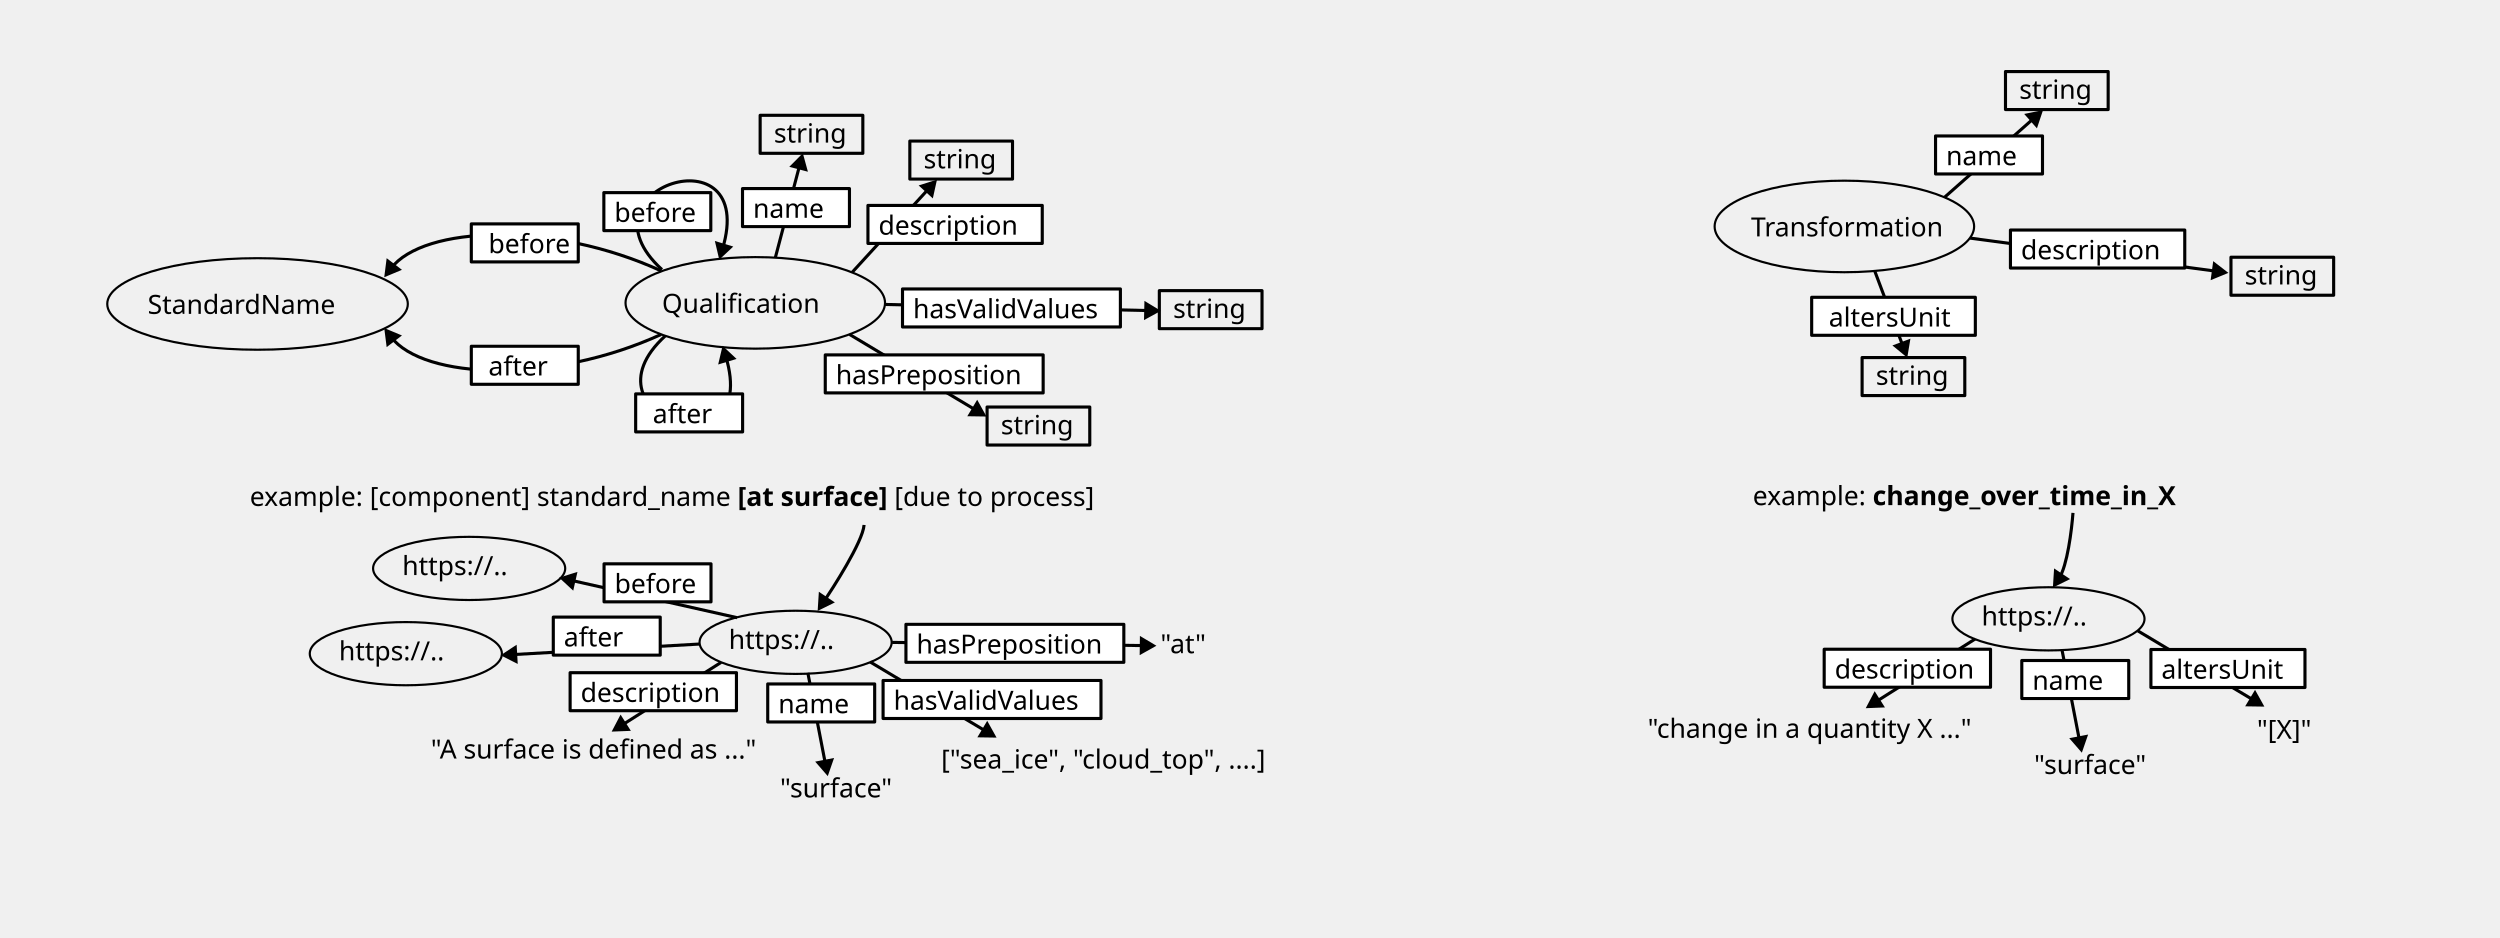
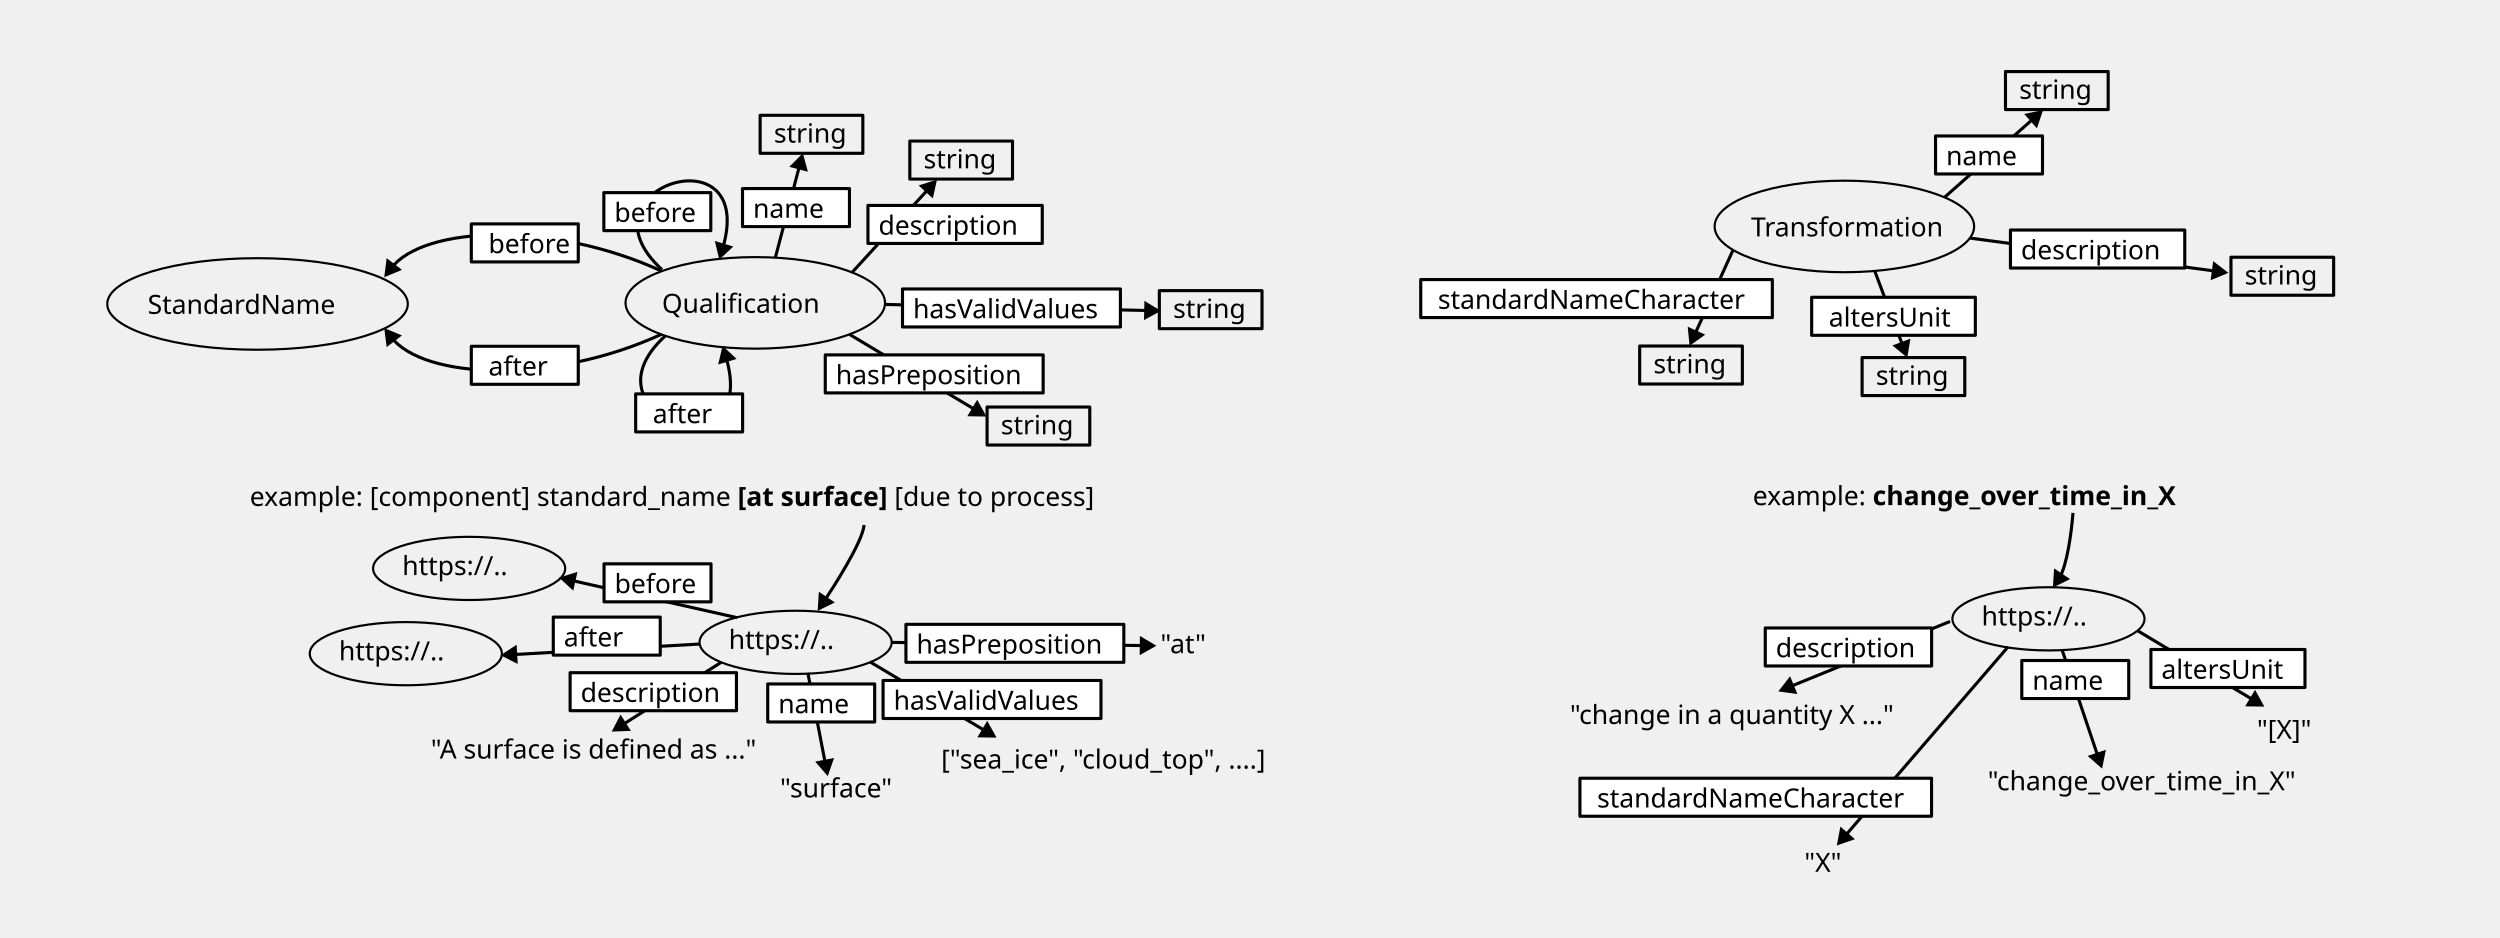
<svg xmlns="http://www.w3.org/2000/svg" width="400mm" height="150mm" viewBox="0 0 400 150" version="1.1" id="svg1">
  <defs id="defs1">
    <marker style="overflow:visible" id="marker5-3-6-3-9-7-6" refX="0" refY="0" orient="auto-start-reverse" markerWidth="1" markerHeight="1" viewBox="0 0 1 1" preserveAspectRatio="xMidYMid">
      <path transform="scale(0.5)" style="fill:context-stroke;fill-rule:evenodd;stroke:context-stroke;stroke-width:1pt" d="M 5.77,0 -2.88,5 V -5 Z" id="path5-5-1-6-0-7-1" />
    </marker>
    <marker style="overflow:visible" id="marker5-3-6-3-9-7-6-7" refX="0" refY="0" orient="auto-start-reverse" markerWidth="1" markerHeight="1" viewBox="0 0 1 1" preserveAspectRatio="xMidYMid">
      <path transform="scale(0.5)" style="fill:context-stroke;fill-rule:evenodd;stroke:context-stroke;stroke-width:1pt" d="M 5.77,0 -2.88,5 V -5 Z" id="path5-5-1-6-0-7-1-5" />
    </marker>
    <marker style="overflow:visible" id="marker5-3-6" refX="0" refY="0" orient="auto-start-reverse" markerWidth="1" markerHeight="1" viewBox="0 0 1 1" preserveAspectRatio="xMidYMid">
      <path transform="scale(0.5)" style="fill:context-stroke;fill-rule:evenodd;stroke:context-stroke;stroke-width:1pt" d="M 5.77,0 -2.88,5 V -5 Z" id="path5-5-1" />
    </marker>
    <marker style="overflow:visible" id="marker5-3-6-1" refX="0" refY="0" orient="auto-start-reverse" markerWidth="1" markerHeight="1" viewBox="0 0 1 1" preserveAspectRatio="xMidYMid">
      <path transform="scale(0.5)" style="fill:context-stroke;fill-rule:evenodd;stroke:context-stroke;stroke-width:1pt" d="M 5.77,0 -2.88,5 V -5 Z" id="path5-5-1-5" />
    </marker>
    <marker style="overflow:visible" id="marker5-3-6-0" refX="0" refY="0" orient="auto-start-reverse" markerWidth="1" markerHeight="1" viewBox="0 0 1 1" preserveAspectRatio="xMidYMid">
      <path transform="scale(0.5)" style="fill:context-stroke;fill-rule:evenodd;stroke:context-stroke;stroke-width:1pt" d="M 5.77,0 -2.88,5 V -5 Z" id="path5-5-1-6" />
    </marker>
    <marker style="overflow:visible" id="marker5-3-6-5" refX="0" refY="0" orient="auto-start-reverse" markerWidth="1" markerHeight="1" viewBox="0 0 1 1" preserveAspectRatio="xMidYMid">
      <path transform="scale(0.5)" style="fill:context-stroke;fill-rule:evenodd;stroke:context-stroke;stroke-width:1pt" d="M 5.77,0 -2.88,5 V -5 Z" id="path5-5-1-0" />
    </marker>
    <marker style="overflow:visible" id="marker5-3-6-1-4" refX="0" refY="0" orient="auto-start-reverse" markerWidth="1" markerHeight="1" viewBox="0 0 1 1" preserveAspectRatio="xMidYMid">
      <path transform="scale(0.5)" style="fill:context-stroke;fill-rule:evenodd;stroke:context-stroke;stroke-width:1pt" d="M 5.77,0 -2.88,5 V -5 Z" id="path5-5-1-5-9" />
    </marker>
    <marker style="overflow:visible" id="marker5-3-6-8" refX="0" refY="0" orient="auto-start-reverse" markerWidth="1" markerHeight="1" viewBox="0 0 1 1" preserveAspectRatio="xMidYMid">
      <path transform="scale(0.5)" style="fill:context-stroke;fill-rule:evenodd;stroke:context-stroke;stroke-width:1pt" d="M 5.77,0 -2.88,5 V -5 Z" id="path5-5-1-2" />
    </marker>
    <marker style="overflow:visible" id="marker5-3-6-8-3" refX="0" refY="0" orient="auto-start-reverse" markerWidth="1" markerHeight="1" viewBox="0 0 1 1" preserveAspectRatio="xMidYMid">
      <path transform="scale(0.5)" style="fill:context-stroke;fill-rule:evenodd;stroke:context-stroke;stroke-width:1pt" d="M 5.77,0 -2.88,5 V -5 Z" id="path5-5-1-2-6" />
    </marker>
    <marker style="overflow:visible" id="marker5-3-6-8-3-3" refX="0" refY="0" orient="auto-start-reverse" markerWidth="1" markerHeight="1" viewBox="0 0 1 1" preserveAspectRatio="xMidYMid">
      <path transform="scale(0.5)" style="fill:context-stroke;fill-rule:evenodd;stroke:context-stroke;stroke-width:1pt" d="M 5.77,0 -2.88,5 V -5 Z" id="path5-5-1-2-6-6" />
    </marker>
    <marker style="overflow:visible" id="marker5-3-6-8-3-3-7" refX="0" refY="0" orient="auto-start-reverse" markerWidth="1" markerHeight="1" viewBox="0 0 1 1" preserveAspectRatio="xMidYMid">
      <path transform="scale(0.5)" style="fill:context-stroke;fill-rule:evenodd;stroke:context-stroke;stroke-width:1pt" d="M 5.77,0 -2.88,5 V -5 Z" id="path5-5-1-2-6-6-8" />
    </marker>
    <marker style="overflow:visible" id="marker5-3-6-8-3-3-1" refX="0" refY="0" orient="auto-start-reverse" markerWidth="1" markerHeight="1" viewBox="0 0 1 1" preserveAspectRatio="xMidYMid">
      <path transform="scale(0.5)" style="fill:context-stroke;fill-rule:evenodd;stroke:context-stroke;stroke-width:1pt" d="M 5.77,0 -2.88,5 V -5 Z" id="path5-5-1-2-6-6-7" />
    </marker>
    <marker style="overflow:visible" id="marker5-3-6-8-3-3-7-8" refX="0" refY="0" orient="auto-start-reverse" markerWidth="1" markerHeight="1" viewBox="0 0 1 1" preserveAspectRatio="xMidYMid">
      <path transform="scale(0.5)" style="fill:context-stroke;fill-rule:evenodd;stroke:context-stroke;stroke-width:1pt" d="M 5.77,0 -2.88,5 V -5 Z" id="path5-5-1-2-6-6-8-5" />
    </marker>
    <marker style="overflow:visible" id="marker5-3-6-8-3-1" refX="0" refY="0" orient="auto-start-reverse" markerWidth="1" markerHeight="1" viewBox="0 0 1 1" preserveAspectRatio="xMidYMid">
      <path transform="scale(0.5)" style="fill:context-stroke;fill-rule:evenodd;stroke:context-stroke;stroke-width:1pt" d="M 5.77,0 -2.88,5 V -5 Z" id="path5-5-1-2-6-8" />
    </marker>
    <marker style="overflow:visible" id="marker5-3-6-8-3-3-5" refX="0" refY="0" orient="auto-start-reverse" markerWidth="1" markerHeight="1" viewBox="0 0 1 1" preserveAspectRatio="xMidYMid">
      <path transform="scale(0.5)" style="fill:context-stroke;fill-rule:evenodd;stroke:context-stroke;stroke-width:1pt" d="M 5.77,0 -2.88,5 V -5 Z" id="path5-5-1-2-6-6-84" />
    </marker>
    <marker style="overflow:visible" id="marker5-3-6-8-2" refX="0" refY="0" orient="auto-start-reverse" markerWidth="1" markerHeight="1" viewBox="0 0 1 1" preserveAspectRatio="xMidYMid">
      <path transform="scale(0.5)" style="fill:context-stroke;fill-rule:evenodd;stroke:context-stroke;stroke-width:1pt" d="M 5.77,0 -2.88,5 V -5 Z" id="path5-5-1-2-0" />
    </marker>
  </defs>
  <g id="layer1">
    <path style="fill:none;stroke:#000000;stroke-width:0.5;stroke-linecap:butt;stroke-linejoin:miter;stroke-dasharray:none;stroke-opacity:1;marker-end:url(#marker5-3-6)" d="m 135.938,53.514 20.382,12.22" id="path3" />
    <path style="fill:none;stroke:#000000;stroke-width:0.5;stroke-linecap:butt;stroke-linejoin:miter;stroke-dasharray:none;stroke-opacity:1;marker-end:url(#marker5-3-6-8)" d="m 142.731,102.783 40.522,0.513" id="path3-3" />
    <path style="fill:none;stroke:#000000;stroke-width:0.5;stroke-linecap:butt;stroke-linejoin:miter;stroke-dasharray:none;stroke-opacity:1;marker-end:url(#marker5-3-6-8-3)" d="m 129.254,107.657 2.853,14.781" id="path3-3-3" />
    <path style="fill:none;stroke:#000000;stroke-width:0.5;stroke-linecap:butt;stroke-linejoin:miter;stroke-dasharray:none;stroke-opacity:1;marker-end:url(#marker5-3-6-8-3-3)" d="M 115.372,105.982 99.367,116.11" id="path3-3-3-5" />
    <path style="fill:none;stroke:#000000;stroke-width:0.5;stroke-linecap:butt;stroke-linejoin:miter;stroke-dasharray:none;stroke-opacity:1;marker-end:url(#marker5-3-6-8-3-3-1)" d="M 117.928,98.829 91.191,92.81" id="path3-3-3-5-6" />
    <path style="fill:none;stroke:#000000;stroke-width:0.5;stroke-linecap:butt;stroke-linejoin:miter;stroke-dasharray:none;stroke-opacity:1;marker-end:url(#marker5-3-6-8-3-3-7)" d="m 138.252,83.992 c -0.202,2.725 -5.127,10.3 -6.445,12.281" id="path3-3-3-5-0" />
    <path style="fill:none;stroke:#000000;stroke-width:0.5;stroke-linecap:butt;stroke-linejoin:miter;stroke-dasharray:none;stroke-opacity:1;marker-end:url(#marker5-3-6-8-3-3-7-8)" d="m 331.676,82.061 c -0.202,2.725 -0.914,8.495 -2.232,10.476" id="path3-3-3-5-0-0" />
    <path style="fill:none;stroke:#000000;stroke-width:0.5;stroke-linecap:butt;stroke-linejoin:miter;stroke-dasharray:none;stroke-opacity:1;marker-end:url(#marker5-3-6-0)" d="m 141.508,48.712 42.453,0.986" id="path3-6" />
    <text xml:space="preserve" style="font-size:4.233px;line-height:1.25;font-family:sans-serif;stroke-width:0.265" x="23.622" y="50.221" id="text1-4">
      <tspan id="tspan1-4" style="font-size:4.233px;stroke-width:0.265" x="23.622" y="50.221">StandardName</tspan>
    </text>
    <text xml:space="preserve" style="font-size:4.233px;line-height:1.25;font-family:sans-serif;stroke-width:0.265" x="39.96" y="80.945" id="text1-4-1">
      <tspan id="tspan1-4-0" style="font-size:4.233px;stroke-width:0.265" x="39.96" y="80.945">example: [component] standard_name <tspan style="font-style:normal;font-variant:normal;font-weight:bold;font-stretch:normal;font-family:sans-serif;-inkscape-font-specification:'sans-serif Bold'" id="tspan8">[at surface]</tspan> [due to process]</tspan>
    </text>
    <text xml:space="preserve" style="font-size:4.233px;line-height:1.25;font-family:sans-serif;stroke-width:0.265" x="280.438" y="80.823" id="text1-4-1-1">
      <tspan id="tspan1-4-0-5" style="font-size:4.233px;stroke-width:0.265" x="280.438" y="80.823">example: <tspan style="font-style:normal;font-variant:normal;font-weight:bold;font-stretch:normal;font-family:sans-serif;-inkscape-font-specification:'sans-serif Bold'" id="tspan3">change_over_time_in_X</tspan>
      </tspan>
    </text>
    <path style="fill:none;stroke:#000000;stroke-width:0.5;stroke-linecap:butt;stroke-linejoin:miter;stroke-dasharray:none;stroke-opacity:1;marker-end:url(#marker5-3-6-3-9-7-6)" d="M 105.792,53.505 C 88.393,61.484 67.786,60.779 62.553,53.902" id="path10" />
    <path style="fill:none;stroke:#000000;stroke-width:0.5;stroke-linecap:butt;stroke-linejoin:miter;stroke-dasharray:none;stroke-opacity:1;marker-end:url(#marker5-3-6-3-9-7-6)" d="M 105.792,43.343 C 88.393,35.364 67.786,36.069 62.553,42.946" id="path2" />
    <ellipse style="fill:none;stroke:#000000;stroke-width:0.347;stroke-linecap:round;stroke-linejoin:round;stroke-dasharray:none" id="ellipse1" cx="41.206" cy="48.634" ry="7.324" rx="24.046" />
    <text xml:space="preserve" style="font-size:4.233px;line-height:1.25;font-family:sans-serif;stroke-width:0.265" x="105.906" y="50.049" id="text4">
      <tspan id="tspan4" style="font-size:4.233px;stroke-width:0.265" x="105.906" y="50.049">Qualification</tspan>
    </text>
    <ellipse style="fill:none;stroke:#000000;stroke-width:0.347;stroke-linecap:round;stroke-linejoin:round;stroke-dasharray:none" id="ellipse4" cx="120.845" cy="48.461" ry="7.324" rx="20.76" />
    <text xml:space="preserve" style="font-size:4.233px;line-height:1.25;font-family:sans-serif;stroke-width:0.265" x="116.593" y="103.831" id="text4-7">
      <tspan id="tspan4-5" style="font-size:4.233px;stroke-width:0.265" x="116.593" y="103.831">https://..</tspan>
    </text>
    <ellipse style="fill:none;stroke:#000000;stroke-width:0.347;stroke-linecap:round;stroke-linejoin:round;stroke-dasharray:none" id="ellipse4-9" cx="127.299" cy="102.773" ry="5.055" rx="15.37" />
    <text xml:space="preserve" style="font-size:4.233px;line-height:1.25;font-family:sans-serif;stroke-width:0.265" x="317.047" y="100.072" id="text4-7-0">
      <tspan id="tspan4-5-4" style="font-size:4.233px;stroke-width:0.265" x="317.047" y="100.072">https://..</tspan>
    </text>
+     <path style="fill:none;stroke:#000000;stroke-width:0.5;stroke-linecap:butt;stroke-linejoin:miter;stroke-dasharray:none;stroke-opacity:1;marker-end:url(#marker5-3-6-8-3-1)" d="m 321.28,103.508 -26.232,30.427" id="path11" />
    <ellipse style="fill:none;stroke:#000000;stroke-width:0.347;stroke-linecap:round;stroke-linejoin:round;stroke-dasharray:none" id="ellipse4-9-5" cx="327.753" cy="99.013" ry="5.055" rx="15.37" />
    <text xml:space="preserve" style="font-size:4.233px;line-height:1.25;font-family:sans-serif;stroke-width:0.265" x="64.357" y="92.007" id="text4-7-5">
      <tspan id="tspan4-5-9" style="font-size:4.233px;stroke-width:0.265" x="64.357" y="92.007">https://..</tspan>
    </text>
    <ellipse style="fill:none;stroke:#000000;stroke-width:0.347;stroke-linecap:round;stroke-linejoin:round;stroke-dasharray:none" id="ellipse4-9-8" cx="75.063" cy="90.948" ry="5.055" rx="15.37" />
    <text xml:space="preserve" style="font-size:4.233px;line-height:1.25;font-family:sans-serif;stroke-width:0.265" x="280.161" y="37.819" id="text4-6">
      <tspan id="tspan4-4" style="font-size:4.233px;stroke-width:0.265" x="280.161" y="37.819">Transformation</tspan>
    </text>
    <path style="fill:none;stroke:#000000;stroke-width:0.5;stroke-linecap:butt;stroke-linejoin:miter;stroke-dasharray:none;stroke-opacity:1;marker-end:url(#marker5-3-6-5)" d="m 299.977,43.414 4.562,12.146" id="path1" />
    <ellipse style="fill:none;stroke:#000000;stroke-width:0.347;stroke-linecap:round;stroke-linejoin:round;stroke-dasharray:none" id="ellipse4-7" cx="295.1" cy="36.232" ry="7.324" rx="20.76" />
    <rect style="fill:#ffffff;fill-opacity:1;stroke:#000000;stroke-width:0.5;stroke-linecap:round;stroke-linejoin:round;stroke-dasharray:none;stroke-opacity:1" id="rect3-6-1-0-6-7-28-2" width="17.111" height="6.081" x="75.41" y="55.403" />
    <text xml:space="preserve" style="font-size:4.233px;line-height:1.25;font-family:sans-serif;fill:#000000;fill-opacity:1;stroke-width:0.265" x="78.155" y="60.082" id="text1-0-9-6-9-3-6-1-0-8">
      <tspan id="tspan1-5-5-4-6-5-9-4-6-9" style="font-size:4.233px;fill:#000000;fill-opacity:1;stroke-width:0.265" x="78.155" y="60.082">after</tspan>
    </text>
    <rect style="fill:#ffffff;fill-opacity:1;stroke:#000000;stroke-width:0.5;stroke-linecap:round;stroke-linejoin:round;stroke-dasharray:none;stroke-opacity:1" id="rect3-6-1-0-6-7-28-2-1" width="17.111" height="6.081" x="96.649" y="90.215" />
    <text xml:space="preserve" style="font-size:4.233px;line-height:1.25;font-family:sans-serif;fill:#000000;fill-opacity:1;stroke-width:0.265" x="98.336" y="94.894" id="text1-0-9-6-9-3-6-1-0-8-0">
      <tspan id="tspan1-5-5-4-6-5-9-4-6-9-1" style="font-size:4.233px;fill:#000000;fill-opacity:1;stroke-width:0.265" x="98.336" y="94.894">before</tspan>
    </text>
    <path style="fill:none;stroke:#000000;stroke-width:0.5;stroke-linecap:butt;stroke-linejoin:miter;stroke-dasharray:none;stroke-opacity:1;marker-end:url(#marker5-3-6-3-9-7-6-7)" d="M 105.915,43.135 C 91.582,30.048 121.391,20.648 115.594,39.851" id="path1-9" />
    <rect style="fill:#ffffff;fill-opacity:1;stroke:#000000;stroke-width:0.5;stroke-linecap:round;stroke-linejoin:round;stroke-dasharray:none;stroke-opacity:1" id="rect3-6-1-0-6-7-28-2-2-4" width="17.111" height="6.081" x="96.616" y="30.818" />
    <text xml:space="preserve" style="font-size:4.233px;line-height:1.25;font-family:sans-serif;fill:#000000;fill-opacity:1;stroke-width:0.265" x="98.302" y="35.497" id="text1-0-9-6-9-3-6-1-0-8-8-2">
      <tspan id="tspan1-5-5-4-6-5-9-4-6-9-3-3" style="font-size:4.233px;fill:#000000;fill-opacity:1;stroke-width:0.265" x="98.302" y="35.497">before</tspan>
    </text>
    <path style="fill:none;stroke:#000000;stroke-width:0.5;stroke-linecap:butt;stroke-linejoin:miter;stroke-dasharray:none;stroke-opacity:1;marker-end:url(#marker5-3-6)" d="M 136.333,43.584 148.717,30.055" id="path6-6-2" />
    <path style="fill:none;stroke:#000000;stroke-width:0.5;stroke-linecap:butt;stroke-linejoin:miter;stroke-dasharray:none;stroke-opacity:1;marker-end:url(#marker5-3-6-1)" d="m 124.052,41.225 3.95,-14.998" id="path6-6-2-9" />
    <rect style="fill:#ffffff;fill-opacity:1;stroke:#000000;stroke-width:0.5;stroke-linecap:round;stroke-linejoin:round;stroke-dasharray:none;stroke-opacity:1" id="rect3-6-1-0-6-7-28-2-2-4-7" width="34.862" height="6.081" x="132.043" y="56.786" />
    <text xml:space="preserve" style="font-size:4.233px;line-height:1.25;font-family:sans-serif;fill:#000000;fill-opacity:1;stroke-width:0.265" x="133.73" y="61.466" id="text1-0-9-6-9-3-6-1-0-8-8-2-8">
      <tspan id="tspan1-5-5-4-6-5-9-4-6-9-3-3-5" style="font-size:4.233px;fill:#000000;fill-opacity:1;stroke-width:0.265" x="133.73" y="61.466">hasPreposition</tspan>
    </text>
    <rect style="fill:#ffffff;fill-opacity:1;stroke:#000000;stroke-width:0.5;stroke-linecap:round;stroke-linejoin:round;stroke-dasharray:none;stroke-opacity:1" id="rect3-6-1-0-6-7-28-2-2-4-7-5" width="34.862" height="6.081" x="144.95" y="99.893" />
    <text xml:space="preserve" style="font-size:4.233px;line-height:1.25;font-family:sans-serif;fill:#000000;fill-opacity:1;stroke-width:0.265" x="146.637" y="104.573" id="text1-0-9-6-9-3-6-1-0-8-8-2-8-2">
      <tspan id="tspan1-5-5-4-6-5-9-4-6-9-3-3-5-5" style="font-size:4.233px;fill:#000000;fill-opacity:1;stroke-width:0.265" x="146.637" y="104.573">hasPreposition</tspan>
    </text>
    <rect style="fill:#ffffff;fill-opacity:1;stroke:#000000;stroke-width:0.5;stroke-linecap:round;stroke-linejoin:round;stroke-dasharray:none;stroke-opacity:1" id="rect3-6-1-0-6-7-28-2-2-4-7-8" width="34.862" height="6.081" x="144.401" y="46.233" />
    <text xml:space="preserve" style="font-size:4.233px;line-height:1.25;font-family:sans-serif;fill:#000000;fill-opacity:1;stroke-width:0.265" x="146.088" y="50.913" id="text1-0-9-6-9-3-6-1-0-8-8-2-8-9">
      <tspan id="tspan1-5-5-4-6-5-9-4-6-9-3-3-5-9" style="font-size:4.233px;fill:#000000;fill-opacity:1;stroke-width:0.265" x="146.088" y="50.913">hasValidValues</tspan>
    </text>
    <path style="fill:none;stroke:#000000;stroke-width:0.5;stroke-linecap:butt;stroke-linejoin:miter;stroke-dasharray:none;stroke-opacity:1;marker-end:url(#marker5-3-6-8)" d="m 139.227,105.913 18.7,11.194" id="path5" />
    <rect style="fill:#ffffff;fill-opacity:1;stroke:#000000;stroke-width:0.5;stroke-linecap:round;stroke-linejoin:round;stroke-dasharray:none;stroke-opacity:1" id="rect3-6-1-0-6-7-28-2-2-4-7-8-2" width="34.862" height="6.081" x="141.294" y="108.875" />
    <text xml:space="preserve" style="font-size:4.233px;line-height:1.25;font-family:sans-serif;fill:#000000;fill-opacity:1;stroke-width:0.265" x="142.981" y="113.555" id="text1-0-9-6-9-3-6-1-0-8-8-2-8-9-3">
      <tspan id="tspan1-5-5-4-6-5-9-4-6-9-3-3-5-9-2" style="font-size:4.233px;fill:#000000;fill-opacity:1;stroke-width:0.265" x="142.981" y="113.555">hasValidValues</tspan>
    </text>
    <rect style="fill:#ffffff;fill-opacity:1;stroke:#000000;stroke-width:0.5;stroke-linecap:round;stroke-linejoin:round;stroke-dasharray:none;stroke-opacity:1" id="rect1" width="17.111" height="6.081" x="75.41" y="35.824" />
    <text xml:space="preserve" style="font-size:4.233px;line-height:1.25;font-family:sans-serif;fill:#000000;fill-opacity:1;stroke-width:0.265" x="78.155" y="40.503" id="text1">
      <tspan id="tspan1" style="font-size:4.233px;fill:#000000;fill-opacity:1;stroke-width:0.265" x="78.155" y="40.503">before</tspan>
    </text>
    <text xml:space="preserve" style="font-size:4.233px;line-height:1.25;font-family:sans-serif;stroke-width:0.265" x="123.823" y="22.815" id="text1-0-9-4-4">
      <tspan id="tspan1-5-5-0-3" style="font-size:4.233px;stroke-width:0.265" x="123.823" y="22.815">string</tspan>
    </text>
    <rect style="fill:none;stroke:#000000;stroke-width:0.5;stroke-linecap:round;stroke-linejoin:round;stroke-dasharray:none" id="rect3-4-80" width="16.429" height="6.081" x="121.624" y="18.451" />
    <text xml:space="preserve" style="font-size:4.233px;line-height:1.25;font-family:sans-serif;stroke-width:0.265" x="187.694" y="50.868" id="text1-0-9-4-4-0">
      <tspan id="tspan1-5-5-0-3-4" style="font-size:4.233px;stroke-width:0.265" x="187.694" y="50.868">string</tspan>
    </text>
    <rect style="fill:none;stroke:#000000;stroke-width:0.5;stroke-linecap:round;stroke-linejoin:round;stroke-dasharray:none" id="rect3-4-80-8" width="16.429" height="6.081" x="185.494" y="46.505" />
    <text xml:space="preserve" style="font-size:4.233px;line-height:1.25;font-family:sans-serif;stroke-width:0.265" x="160.134" y="69.488" id="text1-0-9-4-4-0-9">
      <tspan id="tspan1-5-5-0-3-4-4" style="font-size:4.233px;stroke-width:0.265" x="160.134" y="69.488">string</tspan>
    </text>
    <rect style="fill:none;stroke:#000000;stroke-width:0.5;stroke-linecap:round;stroke-linejoin:round;stroke-dasharray:none" id="rect3-4-80-8-9" width="16.429" height="6.081" x="157.934" y="65.124" />
    <text xml:space="preserve" style="font-size:4.233px;line-height:1.25;font-family:sans-serif;stroke-width:0.265" x="185.669" y="104.512" id="text1-0-9-4-4-0-9-2">
      <tspan id="tspan1-5-5-0-3-4-4-4" style="font-size:4.233px;stroke-width:0.265" x="185.669" y="104.512">"at"</tspan>
    </text>
    <text xml:space="preserve" style="font-size:4.233px;line-height:1.25;font-family:sans-serif;stroke-width:0.265" x="124.802" y="127.582" id="text1-0-9-4-4-0-9-2-5">
      <tspan id="tspan1-5-5-0-3-4-4-4-7" style="font-size:4.233px;stroke-width:0.265" x="124.802" y="127.582">"surface"</tspan>
    </text>
    <text xml:space="preserve" style="font-size:4.233px;line-height:1.25;font-family:sans-serif;stroke-width:0.265" x="68.926" y="121.368" id="text1-0-9-4-4-0-9-2-5-0">
      <tspan id="tspan1-5-5-0-3-4-4-4-7-2" style="font-size:4.233px;stroke-width:0.265" x="68.926" y="121.368">"A surface is defined as ..."</tspan>
    </text>
    <path style="fill:none;stroke:#000000;stroke-width:0.5;stroke-linecap:butt;stroke-linejoin:miter;stroke-dasharray:none;stroke-opacity:1;marker-end:url(#marker5-3-6-3-9-7-6-7)" d="m 106.444,53.743 c -14.332,13.086 15.477,22.487 9.68,3.283" id="path4" />
    <rect style="fill:#ffffff;fill-opacity:1;stroke:#000000;stroke-width:0.5;stroke-linecap:round;stroke-linejoin:round;stroke-dasharray:none;stroke-opacity:1" id="rect3-6-1-0-6-7-28-2-2" width="17.111" height="6.081" x="101.706" y="63.021" />
    <text xml:space="preserve" style="font-size:4.233px;line-height:1.25;font-family:sans-serif;fill:#000000;fill-opacity:1;stroke-width:0.265" x="104.451" y="67.7" id="text1-0-9-6-9-3-6-1-0-8-8">
      <tspan id="tspan1-5-5-4-6-5-9-4-6-9-3" style="font-size:4.233px;fill:#000000;fill-opacity:1;stroke-width:0.265" x="104.451" y="67.7">after</tspan>
    </text>
    <rect style="fill:#ffffff;fill-opacity:1;stroke:#000000;stroke-width:0.5;stroke-linecap:round;stroke-linejoin:round;stroke-dasharray:none;stroke-opacity:1" id="rect3-6-1-0-6-7-28-2-2-6" width="26.188" height="6.081" x="289.867" y="47.57" />
    <text xml:space="preserve" style="font-size:4.233px;line-height:1.25;font-family:sans-serif;fill:#000000;fill-opacity:1;stroke-width:0.265" x="292.612" y="52.25" id="text1-0-9-6-9-3-6-1-0-8-8-0">
      <tspan id="tspan1-5-5-4-6-5-9-4-6-9-3-9" style="font-size:4.233px;fill:#000000;fill-opacity:1;stroke-width:0.265" x="292.612" y="52.25">altersUnit</tspan>
    </text>
    <rect style="fill:#ffffff;fill-opacity:1;stroke:#000000;stroke-width:0.5;stroke-linecap:round;stroke-linejoin:round;stroke-dasharray:none;stroke-opacity:1" id="rect5" width="17.111" height="6.081" x="118.802" y="30.175" />
    <text xml:space="preserve" style="font-size:4.233px;line-height:1.25;font-family:sans-serif;fill:#000000;fill-opacity:1;stroke-width:0.265" x="120.489" y="34.855" id="text5">
      <tspan id="tspan5" style="font-size:4.233px;fill:#000000;fill-opacity:1;stroke-width:0.265" x="120.489" y="34.855">name</tspan>
    </text>
    <rect style="fill:#ffffff;fill-opacity:1;stroke:#000000;stroke-width:0.5;stroke-linecap:round;stroke-linejoin:round;stroke-dasharray:none;stroke-opacity:1" id="rect5-4" width="17.111" height="6.081" x="122.836" y="109.431" />
    <text xml:space="preserve" style="font-size:4.233px;line-height:1.25;font-family:sans-serif;fill:#000000;fill-opacity:1;stroke-width:0.265" x="124.523" y="114.111" id="text5-3">
      <tspan id="tspan5-2" style="font-size:4.233px;fill:#000000;fill-opacity:1;stroke-width:0.265" x="124.523" y="114.111">name</tspan>
    </text>
    <rect style="fill:#ffffff;fill-opacity:1;stroke:#000000;stroke-width:0.5;stroke-linecap:round;stroke-linejoin:round;stroke-dasharray:none;stroke-opacity:1" id="rect5-4-2" width="26.613" height="6.081" x="91.219" y="107.628" />
    <text xml:space="preserve" style="font-size:4.233px;line-height:1.25;font-family:sans-serif;fill:#000000;fill-opacity:1;stroke-width:0.265" x="92.906" y="112.308" id="text5-3-2">
      <tspan id="tspan5-2-0" style="font-size:4.233px;fill:#000000;fill-opacity:1;stroke-width:0.265" x="92.906" y="112.308">description</tspan>
    </text>
    <text xml:space="preserve" style="font-size:4.233px;line-height:1.25;font-family:sans-serif;stroke-width:0.265" x="147.772" y="26.934" id="text1-0-9-4-4-00">
      <tspan id="tspan1-5-5-0-3-1" style="font-size:4.233px;stroke-width:0.265" x="147.772" y="26.934">string</tspan>
    </text>
    <rect style="fill:none;stroke:#000000;stroke-width:0.5;stroke-linecap:round;stroke-linejoin:round;stroke-dasharray:none" id="rect3-4-80-5" width="16.429" height="6.081" x="145.573" y="22.57" />
    <rect style="fill:#ffffff;fill-opacity:1;stroke:#000000;stroke-width:0.5;stroke-linecap:round;stroke-linejoin:round;stroke-dasharray:none;stroke-opacity:1" id="rect5-9" width="27.89" height="6.081" x="138.871" y="32.866" />
    <text xml:space="preserve" style="font-size:4.233px;line-height:1.25;font-family:sans-serif;fill:#000000;fill-opacity:1;stroke-width:0.265" x="140.558" y="37.546" id="text5-5">
      <tspan id="tspan5-0" style="font-size:4.233px;fill:#000000;fill-opacity:1;stroke-width:0.265" x="140.558" y="37.546">description</tspan>
    </text>
    <path style="fill:none;stroke:#000000;stroke-width:0.5;stroke-linecap:butt;stroke-linejoin:miter;stroke-dasharray:none;stroke-opacity:1;marker-end:url(#marker5-3-6-5)" d="m 315.221,38.098 39.564,5.326" id="path6-6-2-2" />
    <path style="fill:none;stroke:#000000;stroke-width:0.5;stroke-linecap:butt;stroke-linejoin:miter;stroke-dasharray:none;stroke-opacity:1;marker-end:url(#marker5-3-6-1-4)" d="m 311.118,31.573 14.436,-12.777" id="path6-6-2-9-5" />
    <text xml:space="preserve" style="font-size:4.233px;line-height:1.25;font-family:sans-serif;stroke-width:0.265" x="323.077" y="15.809" id="text1-0-9-4-4-9">
      <tspan id="tspan1-5-5-0-3-9" style="font-size:4.233px;stroke-width:0.265" x="323.077" y="15.809">string</tspan>
    </text>
    <rect style="fill:none;stroke:#000000;stroke-width:0.5;stroke-linecap:round;stroke-linejoin:round;stroke-dasharray:none" id="rect3-4-80-0" width="16.429" height="6.081" x="320.878" y="11.446" />
    <rect style="fill:#ffffff;fill-opacity:1;stroke:#000000;stroke-width:0.5;stroke-linecap:round;stroke-linejoin:round;stroke-dasharray:none;stroke-opacity:1" id="rect5-7" width="17.111" height="6.081" x="309.688" y="21.751" />
    <text xml:space="preserve" style="font-size:4.233px;line-height:1.25;font-family:sans-serif;fill:#000000;fill-opacity:1;stroke-width:0.265" x="311.374" y="26.431" id="text5-9">
      <tspan id="tspan5-1" style="font-size:4.233px;fill:#000000;fill-opacity:1;stroke-width:0.265" x="311.374" y="26.431">name</tspan>
    </text>
    <text xml:space="preserve" style="font-size:4.233px;line-height:1.25;font-family:sans-serif;stroke-width:0.265" x="359.155" y="45.518" id="text1-0-9-4-4-00-6">
      <tspan id="tspan1-5-5-0-3-1-0" style="font-size:4.233px;stroke-width:0.265" x="359.155" y="45.518">string</tspan>
    </text>
    <rect style="fill:none;stroke:#000000;stroke-width:0.5;stroke-linecap:round;stroke-linejoin:round;stroke-dasharray:none" id="rect3-4-80-5-7" width="16.429" height="6.081" x="356.955" y="41.155" />
    <text xml:space="preserve" style="font-size:4.233px;line-height:1.25;font-family:sans-serif;stroke-width:0.265" x="300.137" y="61.574" id="text1-0-9-4-4-00-6-0">
      <tspan id="tspan1-5-5-0-3-1-0-7" style="font-size:4.233px;stroke-width:0.265" x="300.137" y="61.574">string</tspan>
    </text>
    <rect style="fill:none;stroke:#000000;stroke-width:0.5;stroke-linecap:round;stroke-linejoin:round;stroke-dasharray:none" id="rect3-4-80-5-7-5" width="16.429" height="6.081" x="297.937" y="57.21" />
    <rect style="fill:#ffffff;fill-opacity:1;stroke:#000000;stroke-width:0.5;stroke-linecap:round;stroke-linejoin:round;stroke-dasharray:none;stroke-opacity:1" id="rect5-9-9" width="27.89" height="6.081" x="321.671" y="36.808" />
    <text xml:space="preserve" style="font-size:4.233px;line-height:1.25;font-family:sans-serif;fill:#000000;fill-opacity:1;stroke-width:0.265" x="323.357" y="41.487" id="text5-5-5">
      <tspan id="tspan5-0-9" style="font-size:4.233px;fill:#000000;fill-opacity:1;stroke-width:0.265" x="323.357" y="41.487">description</tspan>
    </text>
    <text xml:space="preserve" style="font-weight:bold;font-size:3.175px;font-family:Calibri;-inkscape-font-specification:'Calibri Bold';fill:#ffffff;stroke:#000000;stroke-width:0.265" x="8.625" y="70.405" id="text2">
      <tspan id="tspan2" style="stroke-width:0.265" x="8.625" y="70.405" />
    </text>
    <text xml:space="preserve" style="font-size:4.233px;line-height:1.25;font-family:sans-serif;stroke-width:0.265" x="150.579" y="122.967" id="text1-0-9-4-4-0-9-2-5-0-3">
      <tspan style="font-size:4.233px;stroke-width:0.265" x="150.579" y="122.967" id="tspan7">["sea_ice", "cloud_top", ....]</tspan>
    </text>
    <path style="fill:none;stroke:#000000;stroke-width:0.5;stroke-linecap:butt;stroke-linejoin:miter;stroke-dasharray:none;stroke-opacity:1;marker-end:url(#marker5-3-6-8-2)" d="m 342.078,100.953 18.7,11.194" id="path5-8" />
    <rect style="fill:#ffffff;fill-opacity:1;stroke:#000000;stroke-width:0.5;stroke-linecap:round;stroke-linejoin:round;stroke-dasharray:none;stroke-opacity:1" id="rect3-6-1-0-6-7-28-2-2-4-7-8-2-5" width="24.65" height="6.081" x="344.145" y="103.916" />
    <text xml:space="preserve" style="font-size:4.233px;line-height:1.25;font-family:sans-serif;fill:#000000;fill-opacity:1;stroke-width:0.265" x="345.832" y="108.595" id="text1-0-9-6-9-3-6-1-0-8-8-2-8-9-3-1">
      <tspan id="tspan1-5-5-4-6-5-9-4-6-9-3-3-5-9-2-9" style="font-size:4.233px;fill:#000000;fill-opacity:1;stroke-width:0.265" x="345.832" y="108.595">altersUnit</tspan>
    </text>
    <text xml:space="preserve" style="font-size:4.233px;line-height:1.25;font-family:sans-serif;stroke-width:0.265" x="361.105" y="118.208" id="text1-0-9-4-4-0-9-2-5-0-3-7">
      <tspan style="font-size:4.233px;stroke-width:0.265" x="361.105" y="118.208" id="tspan7-3">"[X]"</tspan>
    </text>
    <text xml:space="preserve" style="font-size:4.233px;line-height:1.25;font-family:sans-serif;stroke-width:0.265" x="54.228" y="105.646" id="text9">
      <tspan id="tspan9" style="font-size:4.233px;stroke-width:0.265" x="54.228" y="105.646">https://..</tspan>
    </text>
    <ellipse style="fill:none;stroke:#000000;stroke-width:0.347;stroke-linecap:round;stroke-linejoin:round;stroke-dasharray:none" id="ellipse9" cx="64.933" cy="104.588" ry="5.055" rx="15.37" />
    <path style="fill:none;stroke:#000000;stroke-width:0.5;stroke-linecap:butt;stroke-linejoin:miter;stroke-dasharray:none;stroke-opacity:1;marker-end:url(#marker5-3-6-8-3-3-1)" d="m 112.011,103.041 -30.146,1.703" id="path9" />
-     <path style="fill:none;stroke:#000000;stroke-width:0.5;stroke-linecap:butt;stroke-linejoin:miter;stroke-dasharray:none;stroke-opacity:1;marker-end:url(#marker5-3-6-8-3-1)" d="m 329.905,103.909 2.853,14.781" id="path3-3-3-0" />
-     <path style="fill:none;stroke:#000000;stroke-width:0.5;stroke-linecap:butt;stroke-linejoin:miter;stroke-dasharray:none;stroke-opacity:1;marker-end:url(#marker5-3-6-8-3-3-5)" d="m 316.023,102.235 -16.005,10.128" id="path3-3-3-5-2" />
-     <text xml:space="preserve" style="font-size:4.233px;line-height:1.25;font-family:sans-serif;stroke-width:0.265" x="325.453" y="123.835" id="text1-0-9-4-4-0-9-2-5-4">
-       <tspan id="tspan1-5-5-0-3-4-4-4-7-9" style="font-size:4.233px;stroke-width:0.265" x="325.453" y="123.835">"surface"</tspan>
-     </text>
-     <text xml:space="preserve" style="font-size:4.233px;line-height:1.25;font-family:sans-serif;stroke-width:0.265" x="263.62" y="118.046" id="text1-0-9-4-4-0-9-2-5-0-0">
-       <tspan id="tspan1-5-5-0-3-4-4-4-7-2-1" style="font-size:4.233px;stroke-width:0.265" x="263.62" y="118.046">"change in a quantity X ..."</tspan>
+     <path style="fill:none;stroke:#000000;stroke-width:0.5;stroke-linecap:butt;stroke-linejoin:miter;stroke-dasharray:none;stroke-opacity:1;marker-end:url(#marker5-3-6-8-3-1)" d="m 329.905,103.909 5.862,17.389" id="path3-3-3-0" />
+     <path style="fill:none;stroke:#000000;stroke-width:0.5;stroke-linecap:butt;stroke-linejoin:miter;stroke-dasharray:none;stroke-opacity:1;marker-end:url(#marker5-3-6-8-3-3-5)" d="M 312.011,99.427 286.177,109.956" id="path3-3-3-5-2" />
+     <text xml:space="preserve" style="font-size:4.233px;line-height:1.25;font-family:sans-serif;stroke-width:0.265" x="318.032" y="126.442" id="text1-0-9-4-4-0-9-2-5-4">
+       <tspan id="tspan1-5-5-0-3-4-4-4-7-9" style="font-size:4.233px;stroke-width:0.265" x="318.032" y="126.442">"change_over_time_in_X"</tspan>
+     </text>
+     <text xml:space="preserve" style="font-size:4.233px;line-height:1.25;font-family:sans-serif;stroke-width:0.265" x="288.696" y="139.481" id="text1-0-9-4-4-0-9-2-5-4-4">
+       <tspan id="tspan1-5-5-0-3-4-4-4-7-9-7" style="font-size:4.233px;stroke-width:0.265" x="288.696" y="139.481">"X"</tspan>
+     </text>
+     <text xml:space="preserve" style="font-size:4.233px;line-height:1.25;font-family:sans-serif;fill:#000000;fill-opacity:1;stroke:none;stroke-width:0.265;stroke-opacity:1" x="251.184" y="115.839" id="text1-0-9-4-4-0-9-2-5-0-0">
+       <tspan id="tspan1-5-5-0-3-4-4-4-7-2-1" style="font-size:4.233px;fill:#000000;fill-opacity:1;stroke:none;stroke-width:0.265;stroke-opacity:1" x="251.184" y="115.839">"change in a quantity X ..."</tspan>
    </text>
    <rect style="fill:#ffffff;fill-opacity:1;stroke:#000000;stroke-width:0.5;stroke-linecap:round;stroke-linejoin:round;stroke-dasharray:none;stroke-opacity:1" id="rect5-4-29" width="17.111" height="6.081" x="323.487" y="105.684" />
    <text xml:space="preserve" style="font-size:4.233px;line-height:1.25;font-family:sans-serif;fill:#000000;fill-opacity:1;stroke-width:0.265" x="325.174" y="110.364" id="text5-3-7">
      <tspan id="tspan5-2-5" style="font-size:4.233px;fill:#000000;fill-opacity:1;stroke-width:0.265" x="325.174" y="110.364">name</tspan>
    </text>
-     <rect style="fill:#ffffff;fill-opacity:1;stroke:#000000;stroke-width:0.5;stroke-linecap:round;stroke-linejoin:round;stroke-dasharray:none;stroke-opacity:1" id="rect5-4-2-9" width="26.613" height="6.081" x="291.87" y="103.881" />
-     <text xml:space="preserve" style="font-size:4.233px;line-height:1.25;font-family:sans-serif;fill:#000000;fill-opacity:1;stroke-width:0.265" x="293.557" y="108.56" id="text5-3-2-5">
-       <tspan id="tspan5-2-0-2" style="font-size:4.233px;fill:#000000;fill-opacity:1;stroke-width:0.265" x="293.557" y="108.56">description</tspan>
+     <rect style="fill:#ffffff;fill-opacity:1;stroke:#000000;stroke-width:0.5;stroke-linecap:round;stroke-linejoin:round;stroke-dasharray:none;stroke-opacity:1" id="rect5-4-2-9" width="26.613" height="6.081" x="282.443" y="100.471" />
+     <text xml:space="preserve" style="font-size:4.233px;line-height:1.25;font-family:sans-serif;fill:#000000;fill-opacity:1;stroke-width:0.265" x="284.13" y="105.15" id="text5-3-2-5">
+       <tspan id="tspan5-2-0-2" style="font-size:4.233px;fill:#000000;fill-opacity:1;stroke-width:0.265" x="284.13" y="105.15">description</tspan>
    </text>
    <rect style="fill:#ffffff;fill-opacity:1;stroke:#000000;stroke-width:0.5;stroke-linecap:round;stroke-linejoin:round;stroke-dasharray:none;stroke-opacity:1" id="rect9" width="17.111" height="6.081" x="88.526" y="98.74" />
    <text xml:space="preserve" style="font-size:4.233px;line-height:1.25;font-family:sans-serif;fill:#000000;fill-opacity:1;stroke-width:0.265" x="90.213" y="103.419" id="text10">
      <tspan id="tspan10" style="font-size:4.233px;fill:#000000;fill-opacity:1;stroke-width:0.265" x="90.213" y="103.419">after</tspan>
    </text>
+     <path style="fill:none;stroke:#000000;stroke-width:0.5;stroke-linecap:butt;stroke-linejoin:miter;stroke-dasharray:none;stroke-opacity:1;marker-end:url(#marker5-3-6-5)" d="m 277.283,40.01 -6.217,13.706" id="path6" />
+     <rect style="fill:#ffffff;fill-opacity:1;stroke:#000000;stroke-width:0.5;stroke-linecap:round;stroke-linejoin:round;stroke-dasharray:none;stroke-opacity:1" id="rect6" width="56.257" height="6.081" x="227.318" y="44.734" />
+     <text xml:space="preserve" style="font-size:4.233px;line-height:1.25;font-family:sans-serif;fill:#000000;fill-opacity:1;stroke-width:0.265" x="230.063" y="49.413" id="text6">
+       <tspan id="tspan6" style="font-size:4.233px;fill:#000000;fill-opacity:1;stroke-width:0.265" x="230.063" y="49.413">standardNameCharacter</tspan>
+     </text>
+     <rect style="fill:#ffffff;fill-opacity:1;stroke:#000000;stroke-width:0.5;stroke-linecap:round;stroke-linejoin:round;stroke-dasharray:none;stroke-opacity:1" id="rect6-9" width="56.257" height="6.081" x="252.789" y="124.518" />
+     <text xml:space="preserve" style="font-size:4.233px;line-height:1.25;font-family:sans-serif;fill:#000000;fill-opacity:1;stroke-width:0.265" x="255.534" y="129.198" id="text6-0">
+       <tspan id="tspan6-5" style="font-size:4.233px;fill:#000000;fill-opacity:1;stroke-width:0.265" x="255.534" y="129.198">standardNameCharacter</tspan>
+     </text>
+     <text xml:space="preserve" style="font-size:4.233px;line-height:1.25;font-family:sans-serif;stroke-width:0.265" x="264.547" y="59.73" id="text11">
+       <tspan id="tspan11" style="font-size:4.233px;stroke-width:0.265" x="264.547" y="59.73">string</tspan>
+     </text>
+     <rect style="fill:none;stroke:#000000;stroke-width:0.5;stroke-linecap:round;stroke-linejoin:round;stroke-dasharray:none" id="rect11" width="16.429" height="6.081" x="262.348" y="55.366" />
  </g>
</svg>
